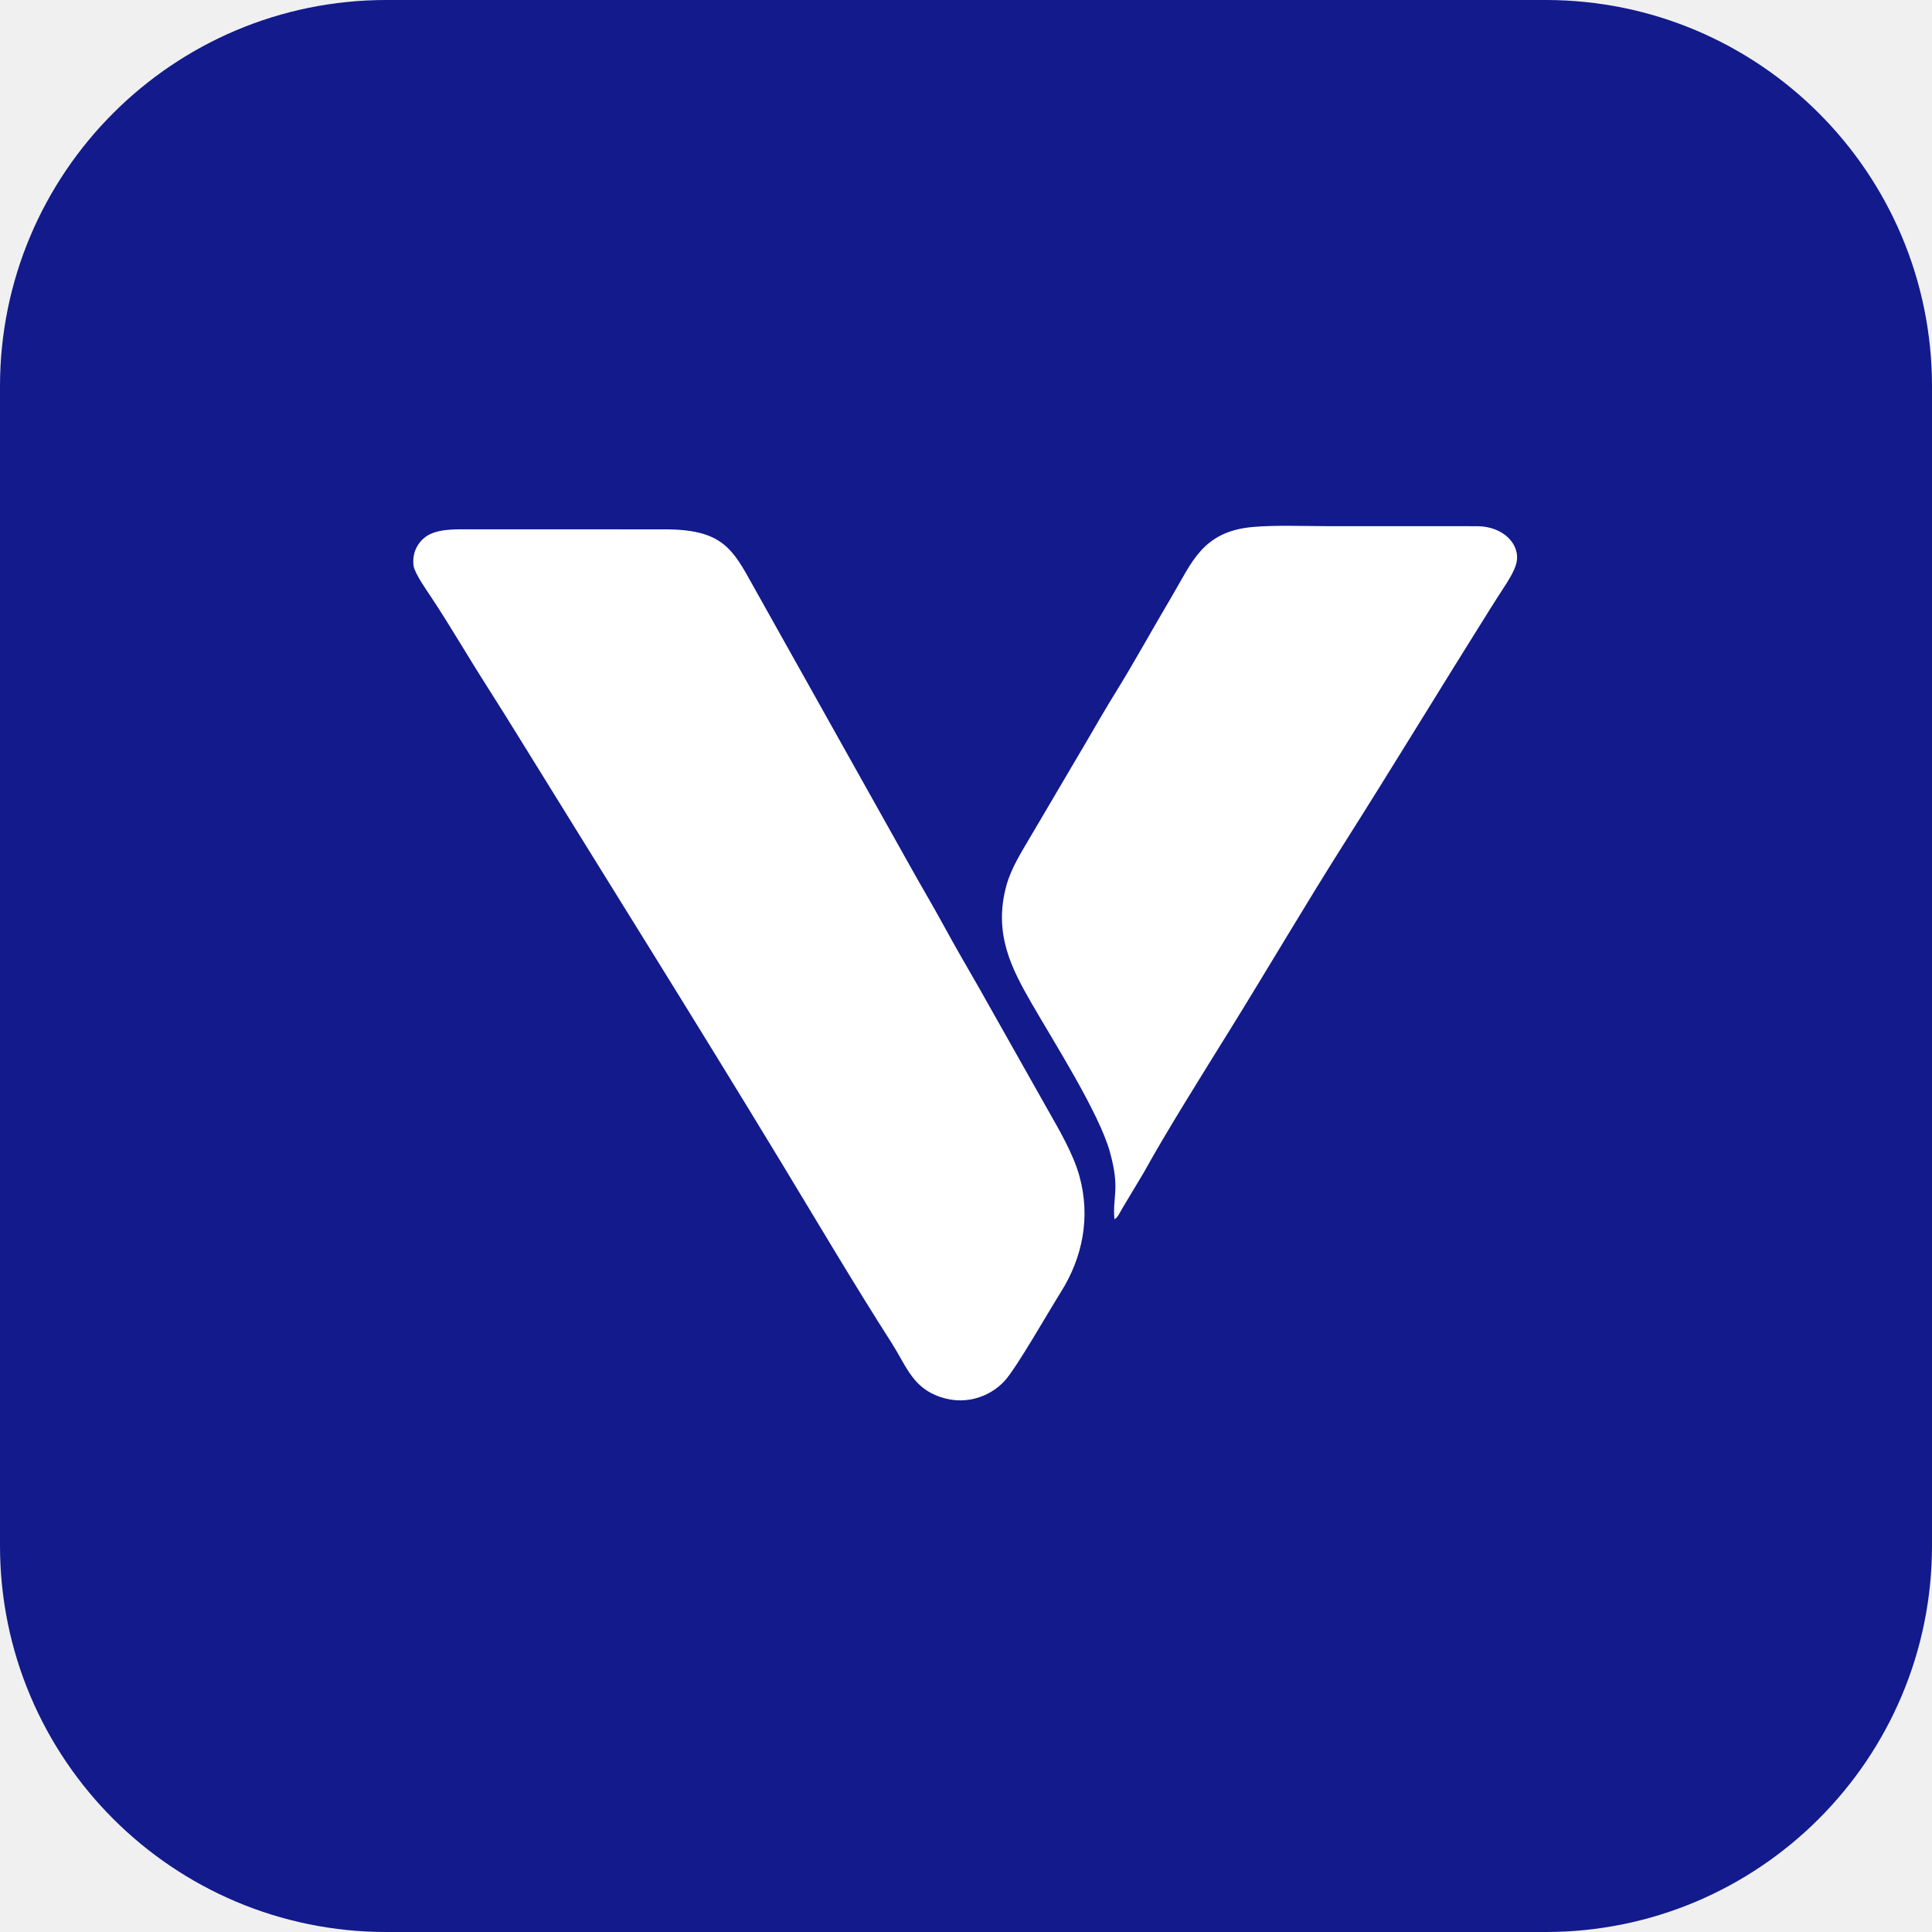
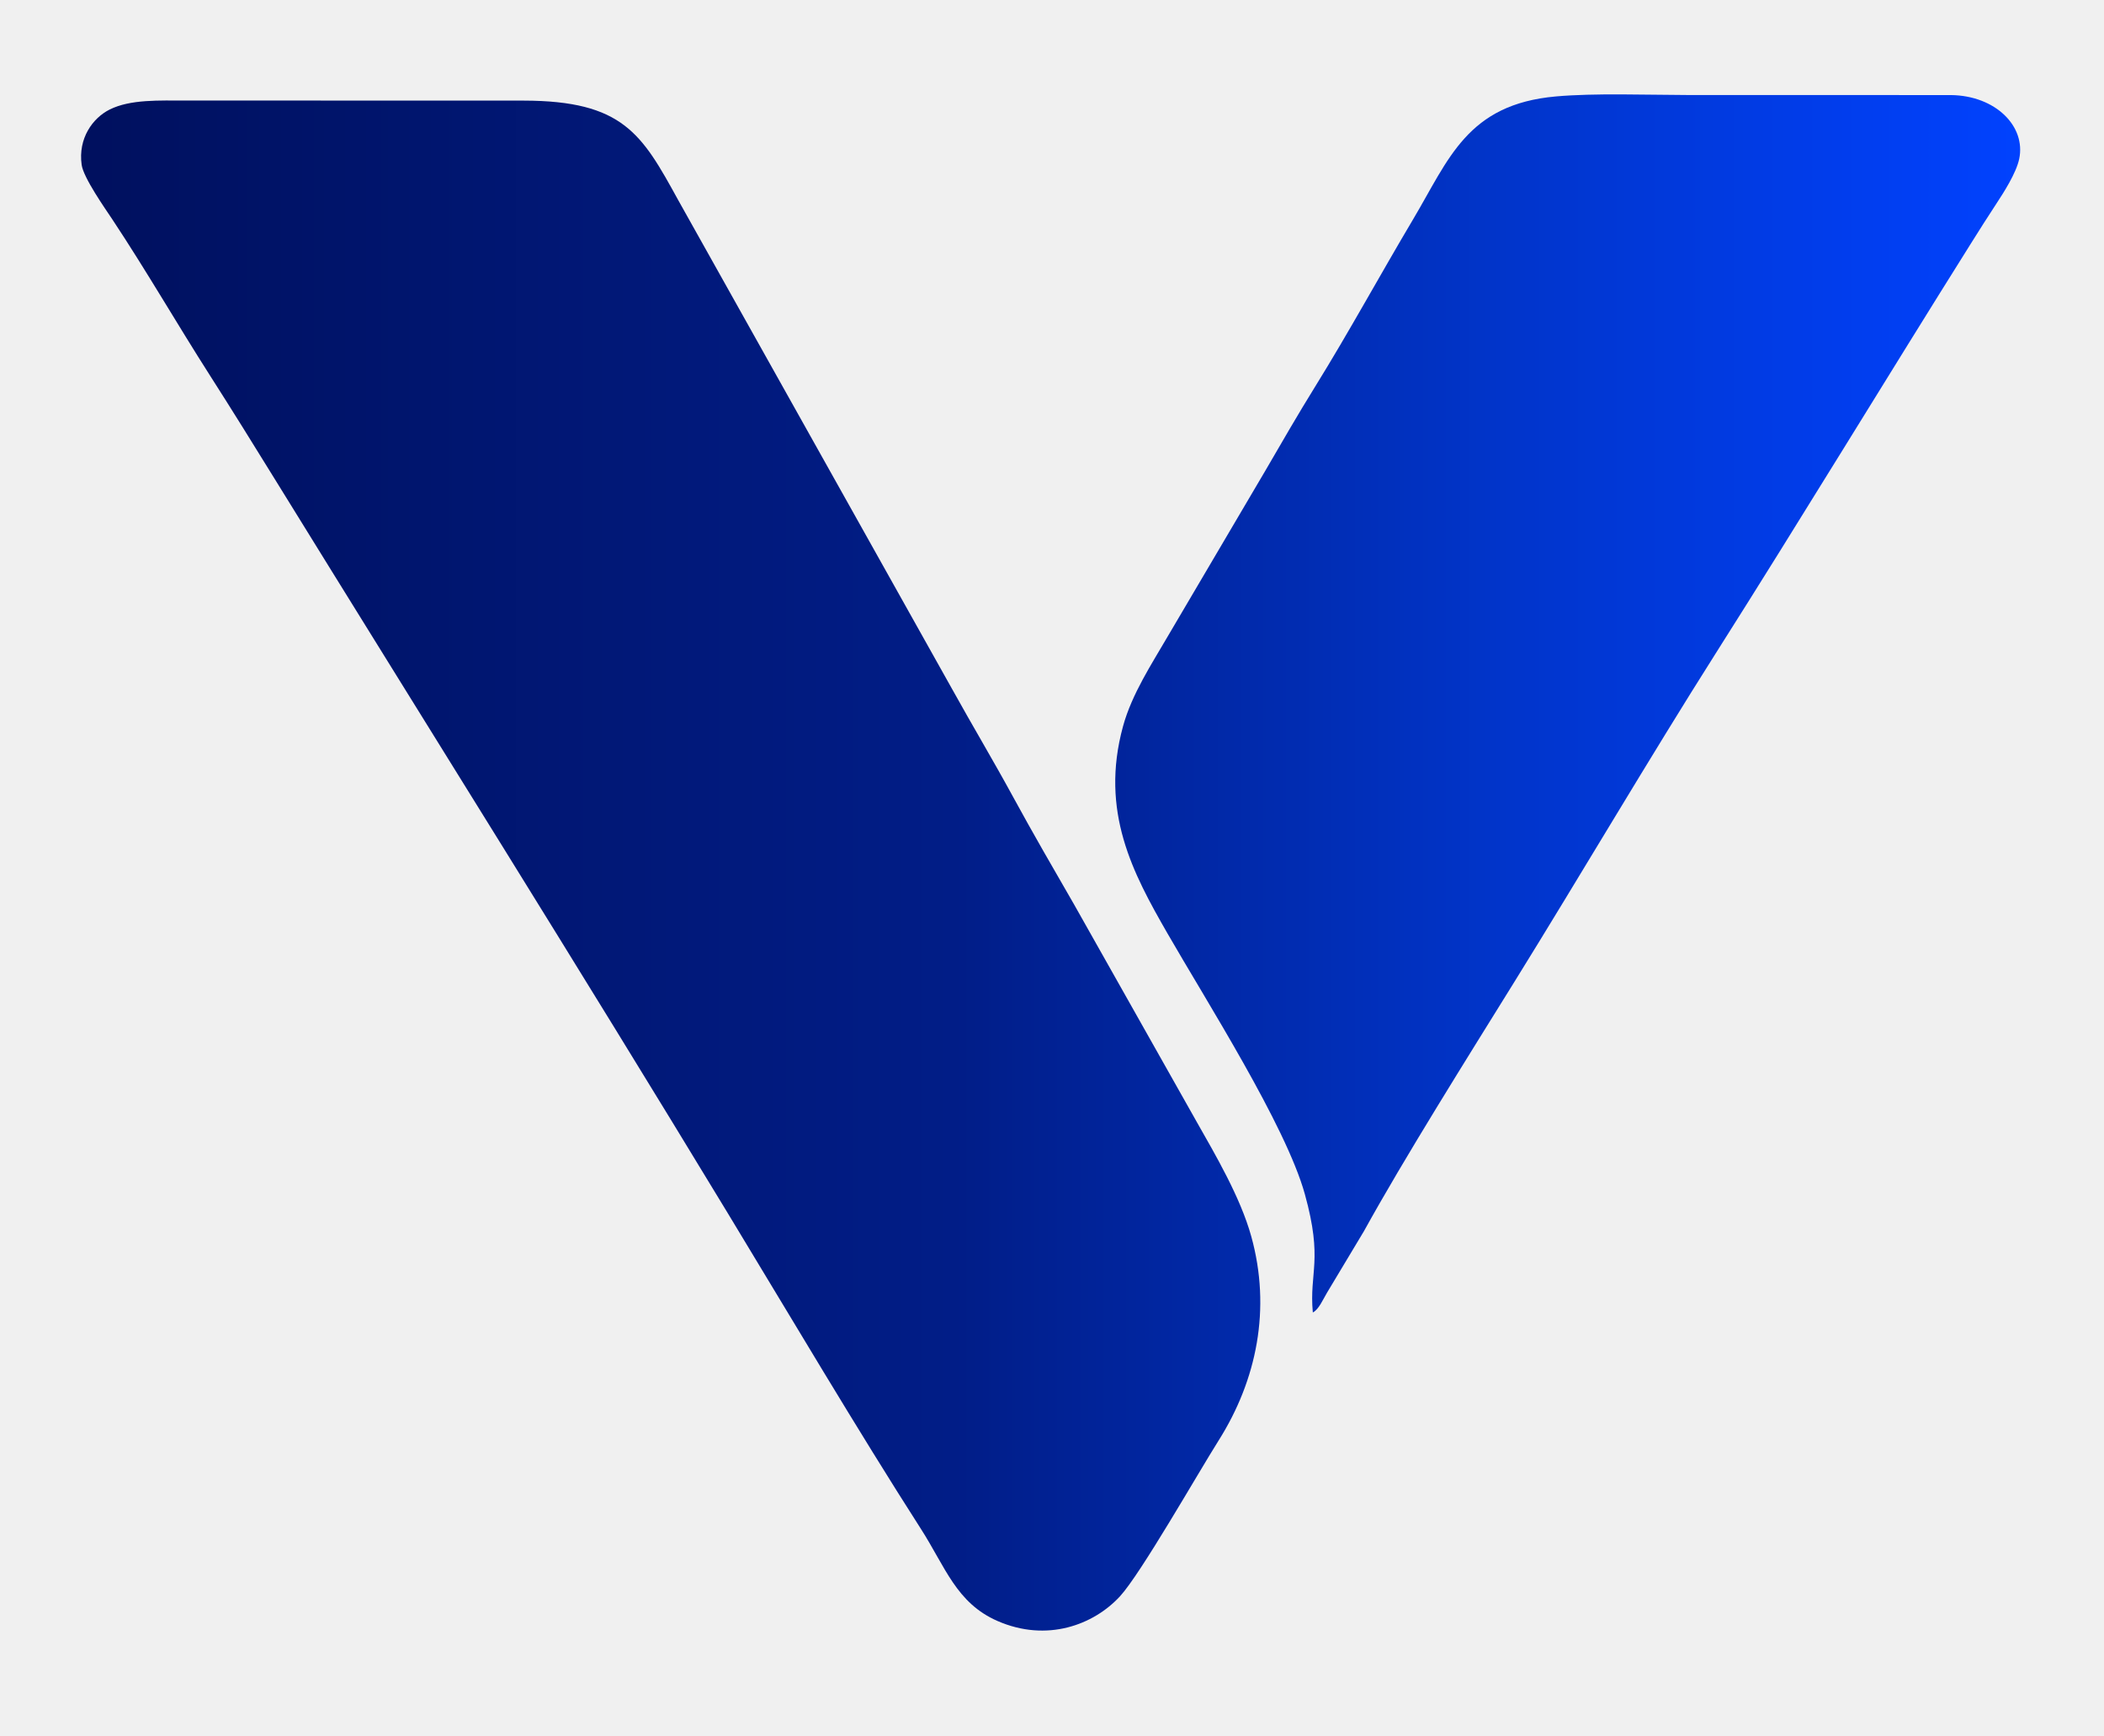
- <svg xmlns="http://www.w3.org/2000/svg" viewBox="-950 10741 7570 7570">
-   <rect x="-950" y="10741" width="7570" height="7570" rx="1514" fill="#121a8c" />
-   <path fill="#ffffff" d="M670.63 12958.43c4.08,28.99 52.29,97.33 68.26,121.41 76.64,115.56 143.79,232.47 218.25,348.92 49.06,76.7 97.01,154.1 144.98,231.79 336.25,544.56 676.4,1086.7 1009.56,1636.29 133.96,220.98 290.27,485.27 430.58,703.96 54.92,85.59 79.23,165.64 171,205.75 110.18,48.14 214.52,8.8 273.23,-55.06 46.41,-50.49 173.02,-273.13 219.89,-347.39 85.29,-135.12 117.71,-294.07 72.88,-455.53 -24.23,-87.24 -80.07,-182.1 -121.57,-255.26l-273.27 -484.52c-45.47,-78.88 -92.54,-159.94 -136.33,-240.47 -43.58,-80.12 -90.59,-158.67 -136.05,-240.65l-610.99 -1090.77c-80.82,-147.11 -122.46,-221.47 -344.93,-221.78l-753.53 -0.18c-58.11,0.19 -123.1,-3.2 -169.74,20.22 -37.49,18.84 -70.55,64.1 -62.22,123.27z" />
-   <path fill="#ffffff" d="M3416.57 15518.42c13.45,-6.91 22.5,-28.78 31.6,-44.02l82.53 -137.57c89.53,-162.34 231.67,-388.6 334.59,-554.53 148.46,-239.37 301.47,-500.06 450.36,-734.9 190.33,-300.2 378.97,-611.23 568.5,-913.17 19.94,-31.77 37.68,-59.83 57.77,-90.39 14.7,-22.35 43.43,-66.74 50.15,-98.65 15.33,-72.75 -52.79,-141.26 -152.3,-142.42l-588.61 -0.13c-90.72,-0.22 -205.37,-4.53 -292.29,3.16 -198.16,17.54 -238.89,140.02 -318.61,274.1 -73.16,123.06 -144.08,253.21 -218.86,373.77 -37.28,60.08 -74.42,124.38 -110.23,186.12l-219.67 372.99c-33.66,58.01 -78.54,125.98 -98.24,198.01 -52.05,190.34 22.3,328.24 98.75,461.35 86.13,149.96 264.14,428.78 306.77,582.23 41.17,148.18 9.49,173.31 17.79,264.05z" />
+ <svg xmlns="http://www.w3.org/2000/svg" viewBox="488.5 12590.7 4692.7 3871.4">
+   <defs>
+     <linearGradient id="vfav" gradientUnits="userSpaceOnUse" x1="662" y1="0" x2="5007" y2="0">
+       <stop offset="0" stop-color="#00105E" />
+       <stop offset="0.45" stop-color="#011D87" />
+       <stop offset="0.72" stop-color="#0134C8" />
+       <stop offset="1" stop-color="#0142FF" />
+     </linearGradient>
+   </defs>
+   <g fill="url(#vfav)">
+     <path d="M670.63 12958.43c4.08,28.99 52.29,97.33 68.26,121.41 76.64,115.56 143.79,232.47 218.25,348.92 49.06,76.7 97.01,154.1 144.98,231.79 336.25,544.56 676.4,1086.7 1009.56,1636.29 133.96,220.98 290.27,485.27 430.58,703.96 54.92,85.59 79.23,165.64 171,205.75 110.18,48.14 214.52,8.8 273.23,-55.06 46.41,-50.49 173.02,-273.13 219.89,-347.39 85.29,-135.12 117.71,-294.07 72.88,-455.53 -24.23,-87.24 -80.07,-182.1 -121.57,-255.26l-273.27 -484.52c-45.47,-78.88 -92.54,-159.94 -136.33,-240.47 -43.58,-80.12 -90.59,-158.67 -136.05,-240.65l-610.99 -1090.77c-80.82,-147.11 -122.46,-221.47 -344.93,-221.78l-753.53 -0.18c-58.11,0.19 -123.1,-3.2 -169.74,20.22 -37.49,18.84 -70.55,64.1 -62.22,123.27z" />
+     <path d="M3416.57 15518.42c13.45,-6.91 22.5,-28.78 31.6,-44.02l82.53 -137.57c89.53,-162.34 231.67,-388.6 334.59,-554.53 148.46,-239.37 301.47,-500.06 450.36,-734.9 190.33,-300.2 378.97,-611.23 568.5,-913.17 19.94,-31.77 37.68,-59.83 57.77,-90.39 14.7,-22.35 43.43,-66.74 50.15,-98.65 15.33,-72.75 -52.79,-141.26 -152.3,-142.42l-588.61 -0.13c-90.72,-0.22 -205.37,-4.53 -292.29,3.16 -198.16,17.54 -238.89,140.02 -318.61,274.1 -73.16,123.06 -144.08,253.21 -218.86,373.77 -37.28,60.08 -74.42,124.38 -110.23,186.12l-219.67 372.99c-33.66,58.01 -78.54,125.98 -98.24,198.01 -52.05,190.34 22.3,328.24 98.75,461.35 86.13,149.96 264.14,428.78 306.77,582.23 41.17,148.18 9.49,173.31 17.79,264.05z" />
+   </g>
</svg>
